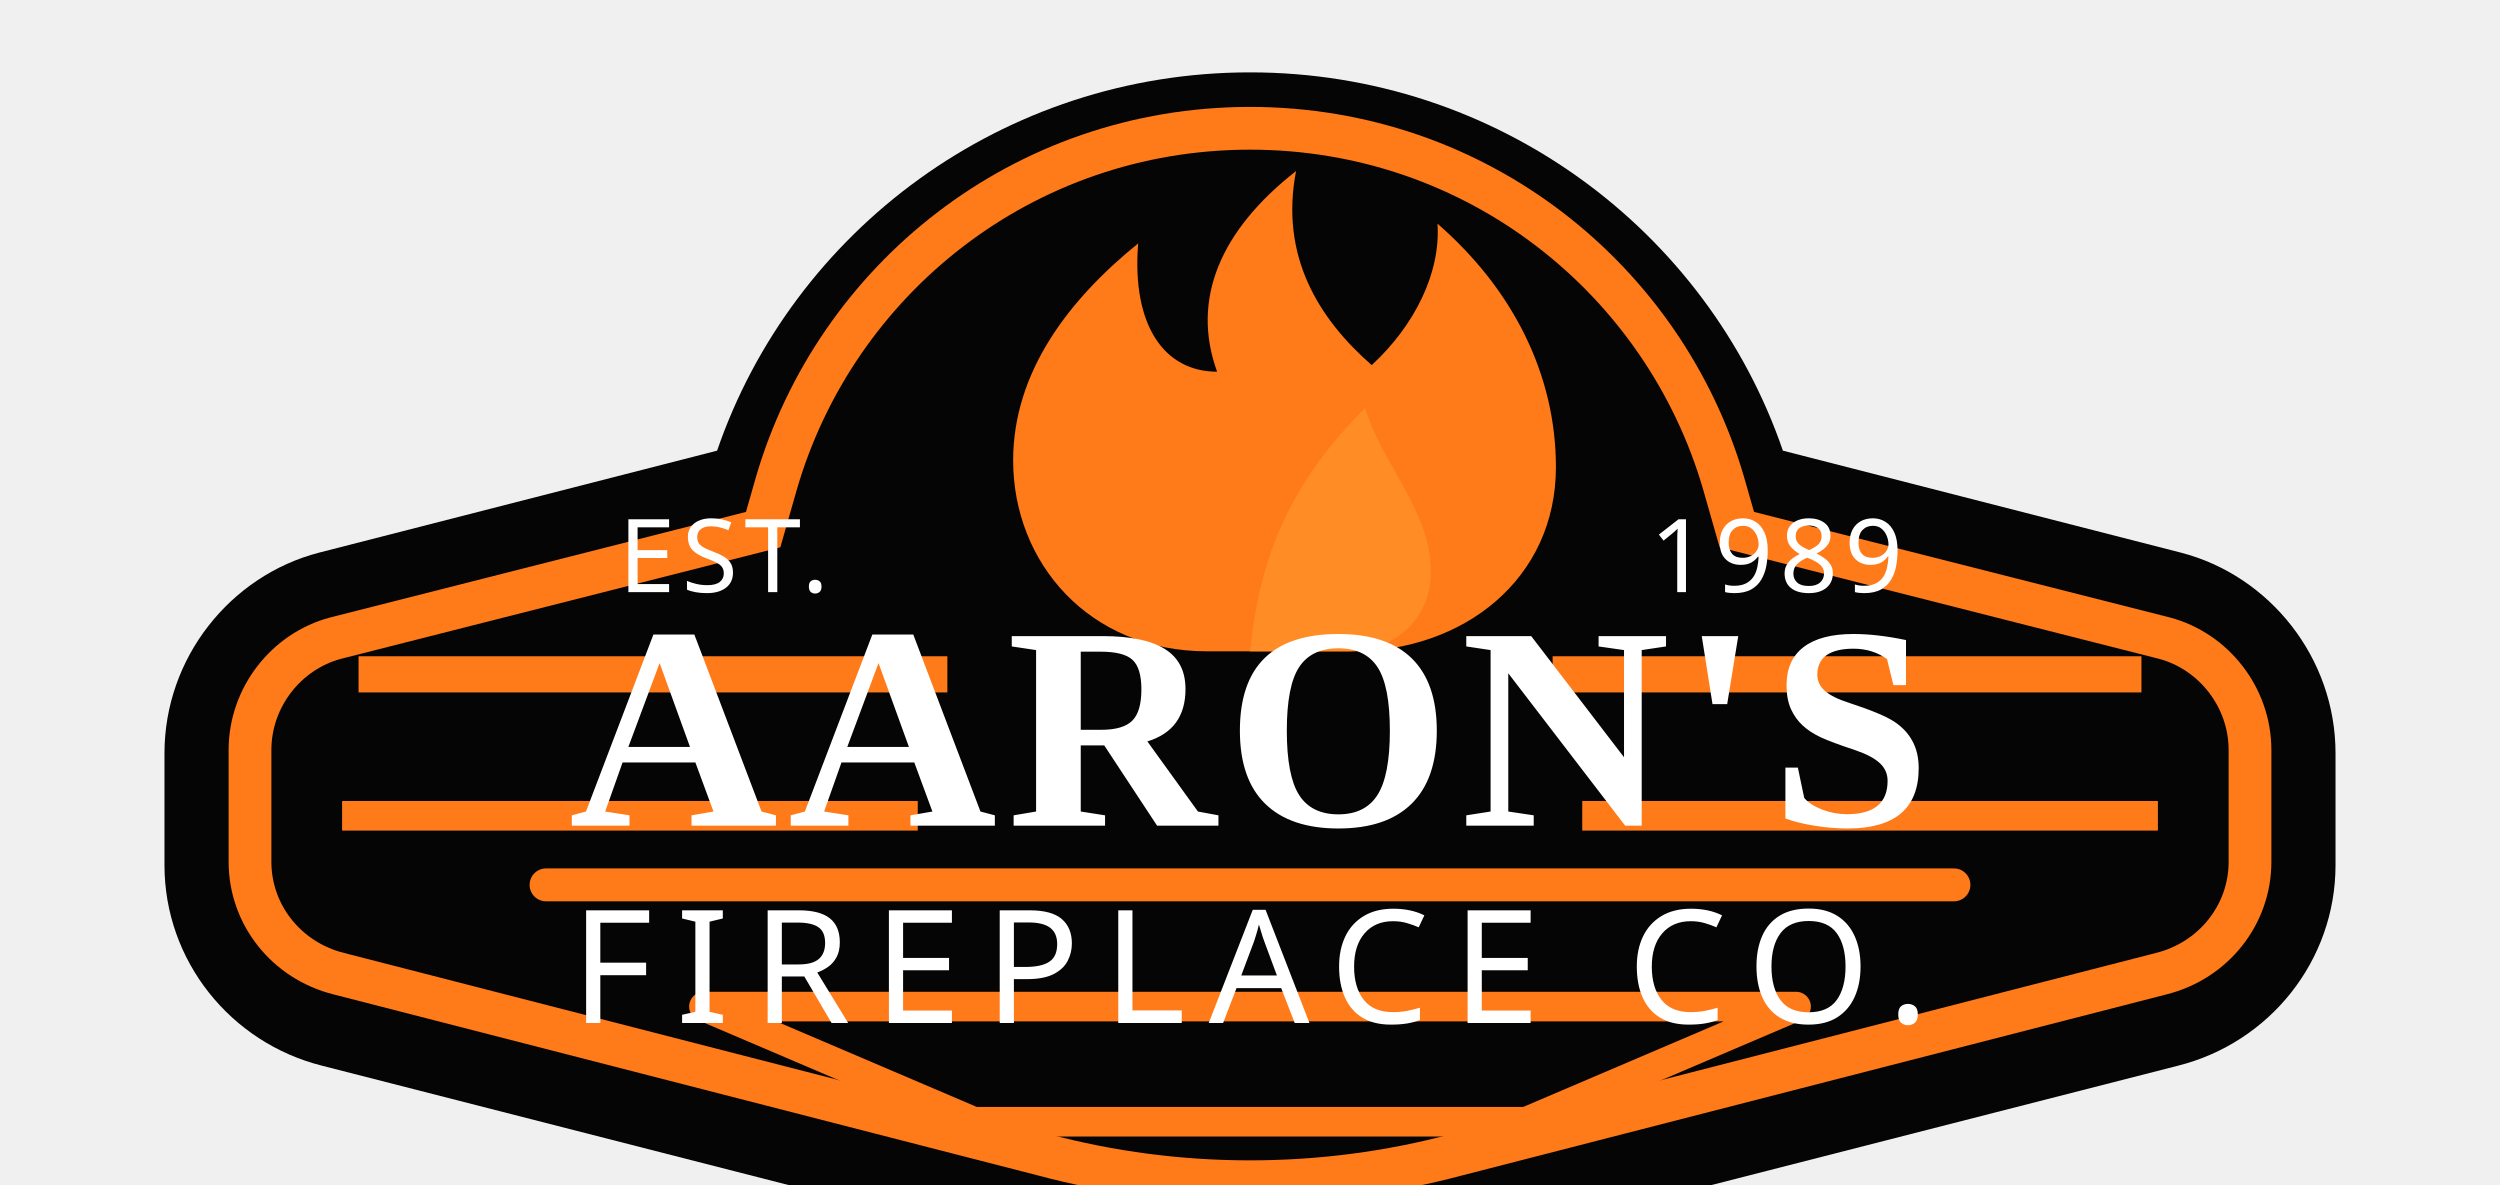
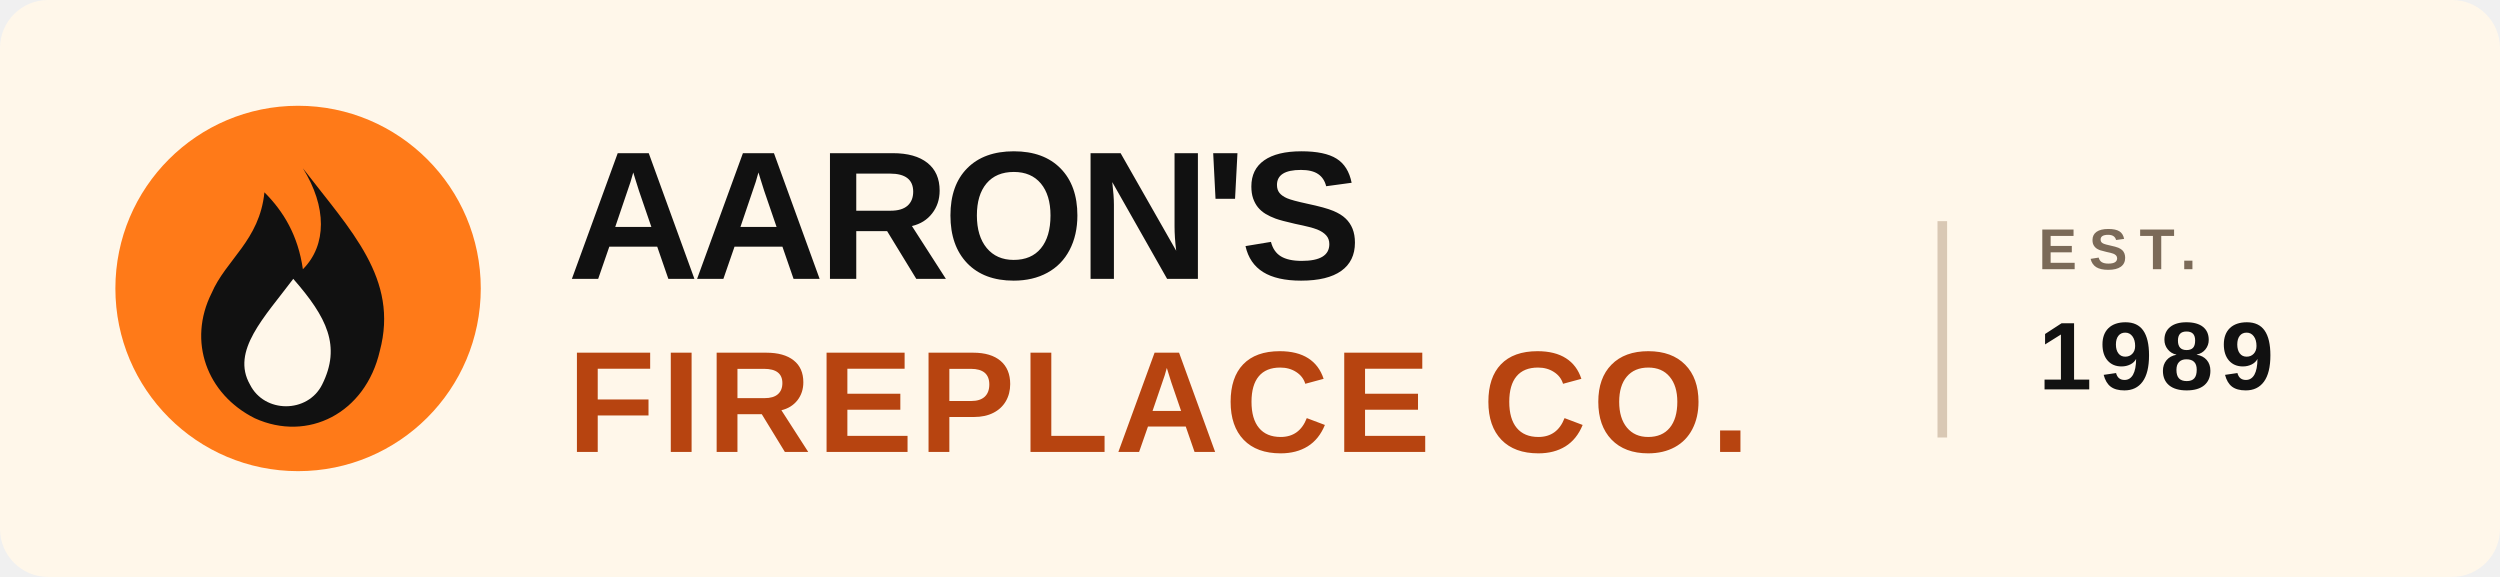
- <svg xmlns="http://www.w3.org/2000/svg" viewBox="0 0 760 360" role="img" aria-labelledby="title desc">
-   <path d="M380 22c75 0 139 48 162 115l121 31c27 7 47 32 47 61v34c0 29-20 54-48 61l-215 55c-44 11-90 11-134 0L98 324c-28-7-48-32-48-61v-34c0-29 20-54 47-61l121-31C241 70 305 22 380 22Z" fill="#050505" />
-   <path d="M380 39c69 0 126 46 144 108l4 14 130 33c15 4 26 18 26 34v34c0 16-11 30-27 34l-214 55c-41 11-85 11-126 0L103 296c-16-4-27-18-27-34v-34c0-16 11-30 26-34l130-33 4-14C254 85 311 39 380 39Z" fill="#050505" stroke="#ff7a18" stroke-width="13" />
-   <path d="M166 269h428" stroke="#ff7a18" stroke-width="10" stroke-linecap="round" />
-   <path d="M214 306h332l-82 35H296l-82-35Z" fill="none" stroke="#ff7a18" stroke-width="9" stroke-linejoin="round" />
-   <path d="M288 205H109" stroke="#ff7a18" stroke-width="11" />
-   <path d="M651 205H472" stroke="#ff7a18" stroke-width="11" />
-   <path d="M279 248H104" stroke="#ff7a18" stroke-width="9" />
-   <path d="M656 248H481" stroke="#ff7a18" stroke-width="9" />
-   <g transform="translate(295 72)">
-     <path d="M72 126c-36 0-59-27-59-58 0-27 17-49 38-66-2 25 8 39 24 39-8-22 1-43 24-61-5 26 7 45 23 59 13-12 21-28 20-43 23 20 36 46 36 74 0 34-28 56-62 56H72Z" fill="#ff7a18" />
-     <path d="M85 126c3-30 13-52 35-74 5 17 20 31 20 50 0 14-11 24-25 24H85Z" fill="#ff8c24" />
+ <svg xmlns="http://www.w3.org/2000/svg" width="520" height="120" viewBox="0 0 520 120" fill="none" role="img" aria-labelledby="title desc">
+   <rect width="520" height="120" rx="10" fill="#FFF7EA" />
+   <g transform="translate(24 22)">
+     <circle cx="38" cy="38" r="38" fill="#FF7A18" />
+     <path d="M39 13C49 26 59 36 55 51C52 64 40 70 29 65C19 60 15 49 20 39C23 32 30 28 31 18C35 22 38 27 39 34C44 29 44 21 39 13Z" fill="#111111" />
+     <path d="M37 36C44 44 47 50 43 58C40 64 31 64 28 58C24 51 31 44 37 36Z" fill="#FFF7EA" />
  </g>
-   <text x="220" y="180" text-anchor="middle" font-family="Impact, 'Arial Black', sans-serif" font-size="31" fill="#fff" letter-spacing="2">EST.</text>
-   <text x="540" y="180" text-anchor="middle" font-family="Impact, 'Arial Black', sans-serif" font-size="31" fill="#fff" letter-spacing="2">1989</text>
-   <text x="380" y="251" text-anchor="middle" font-family="Georgia, 'Times New Roman', serif" font-size="88" font-weight="900" fill="#fff" letter-spacing="3">AARON'S</text>
-   <text x="380" y="311" text-anchor="middle" font-family="Impact, 'Arial Black', sans-serif" font-size="48" fill="#fff" letter-spacing="7">FIREPLACE CO.</text>
+   <g transform="translate(118 28)">
+     <text x="0" y="30" font-family="Arial, Helvetica, sans-serif" font-size="38" font-weight="900" letter-spacing="-1.4" fill="#111111">AARON'S</text>
+     <text x="0" y="66" font-family="Arial, Helvetica, sans-serif" font-size="30" font-weight="900" letter-spacing="1.2" fill="#B74410">FIREPLACE CO.</text>
+     <line x1="286" y1="18" x2="286" y2="63" stroke="#D9C8B4" stroke-width="2" />
+     <text x="306" y="28" font-family="Arial, Helvetica, sans-serif" font-size="12" font-weight="800" letter-spacing="2.5" fill="#7B6A58">EST.</text>
+     <text x="306" y="53" font-family="Arial, Helvetica, sans-serif" font-size="20" font-weight="900" letter-spacing="1.5" fill="#111111">1989</text>
+   </g>
</svg>
